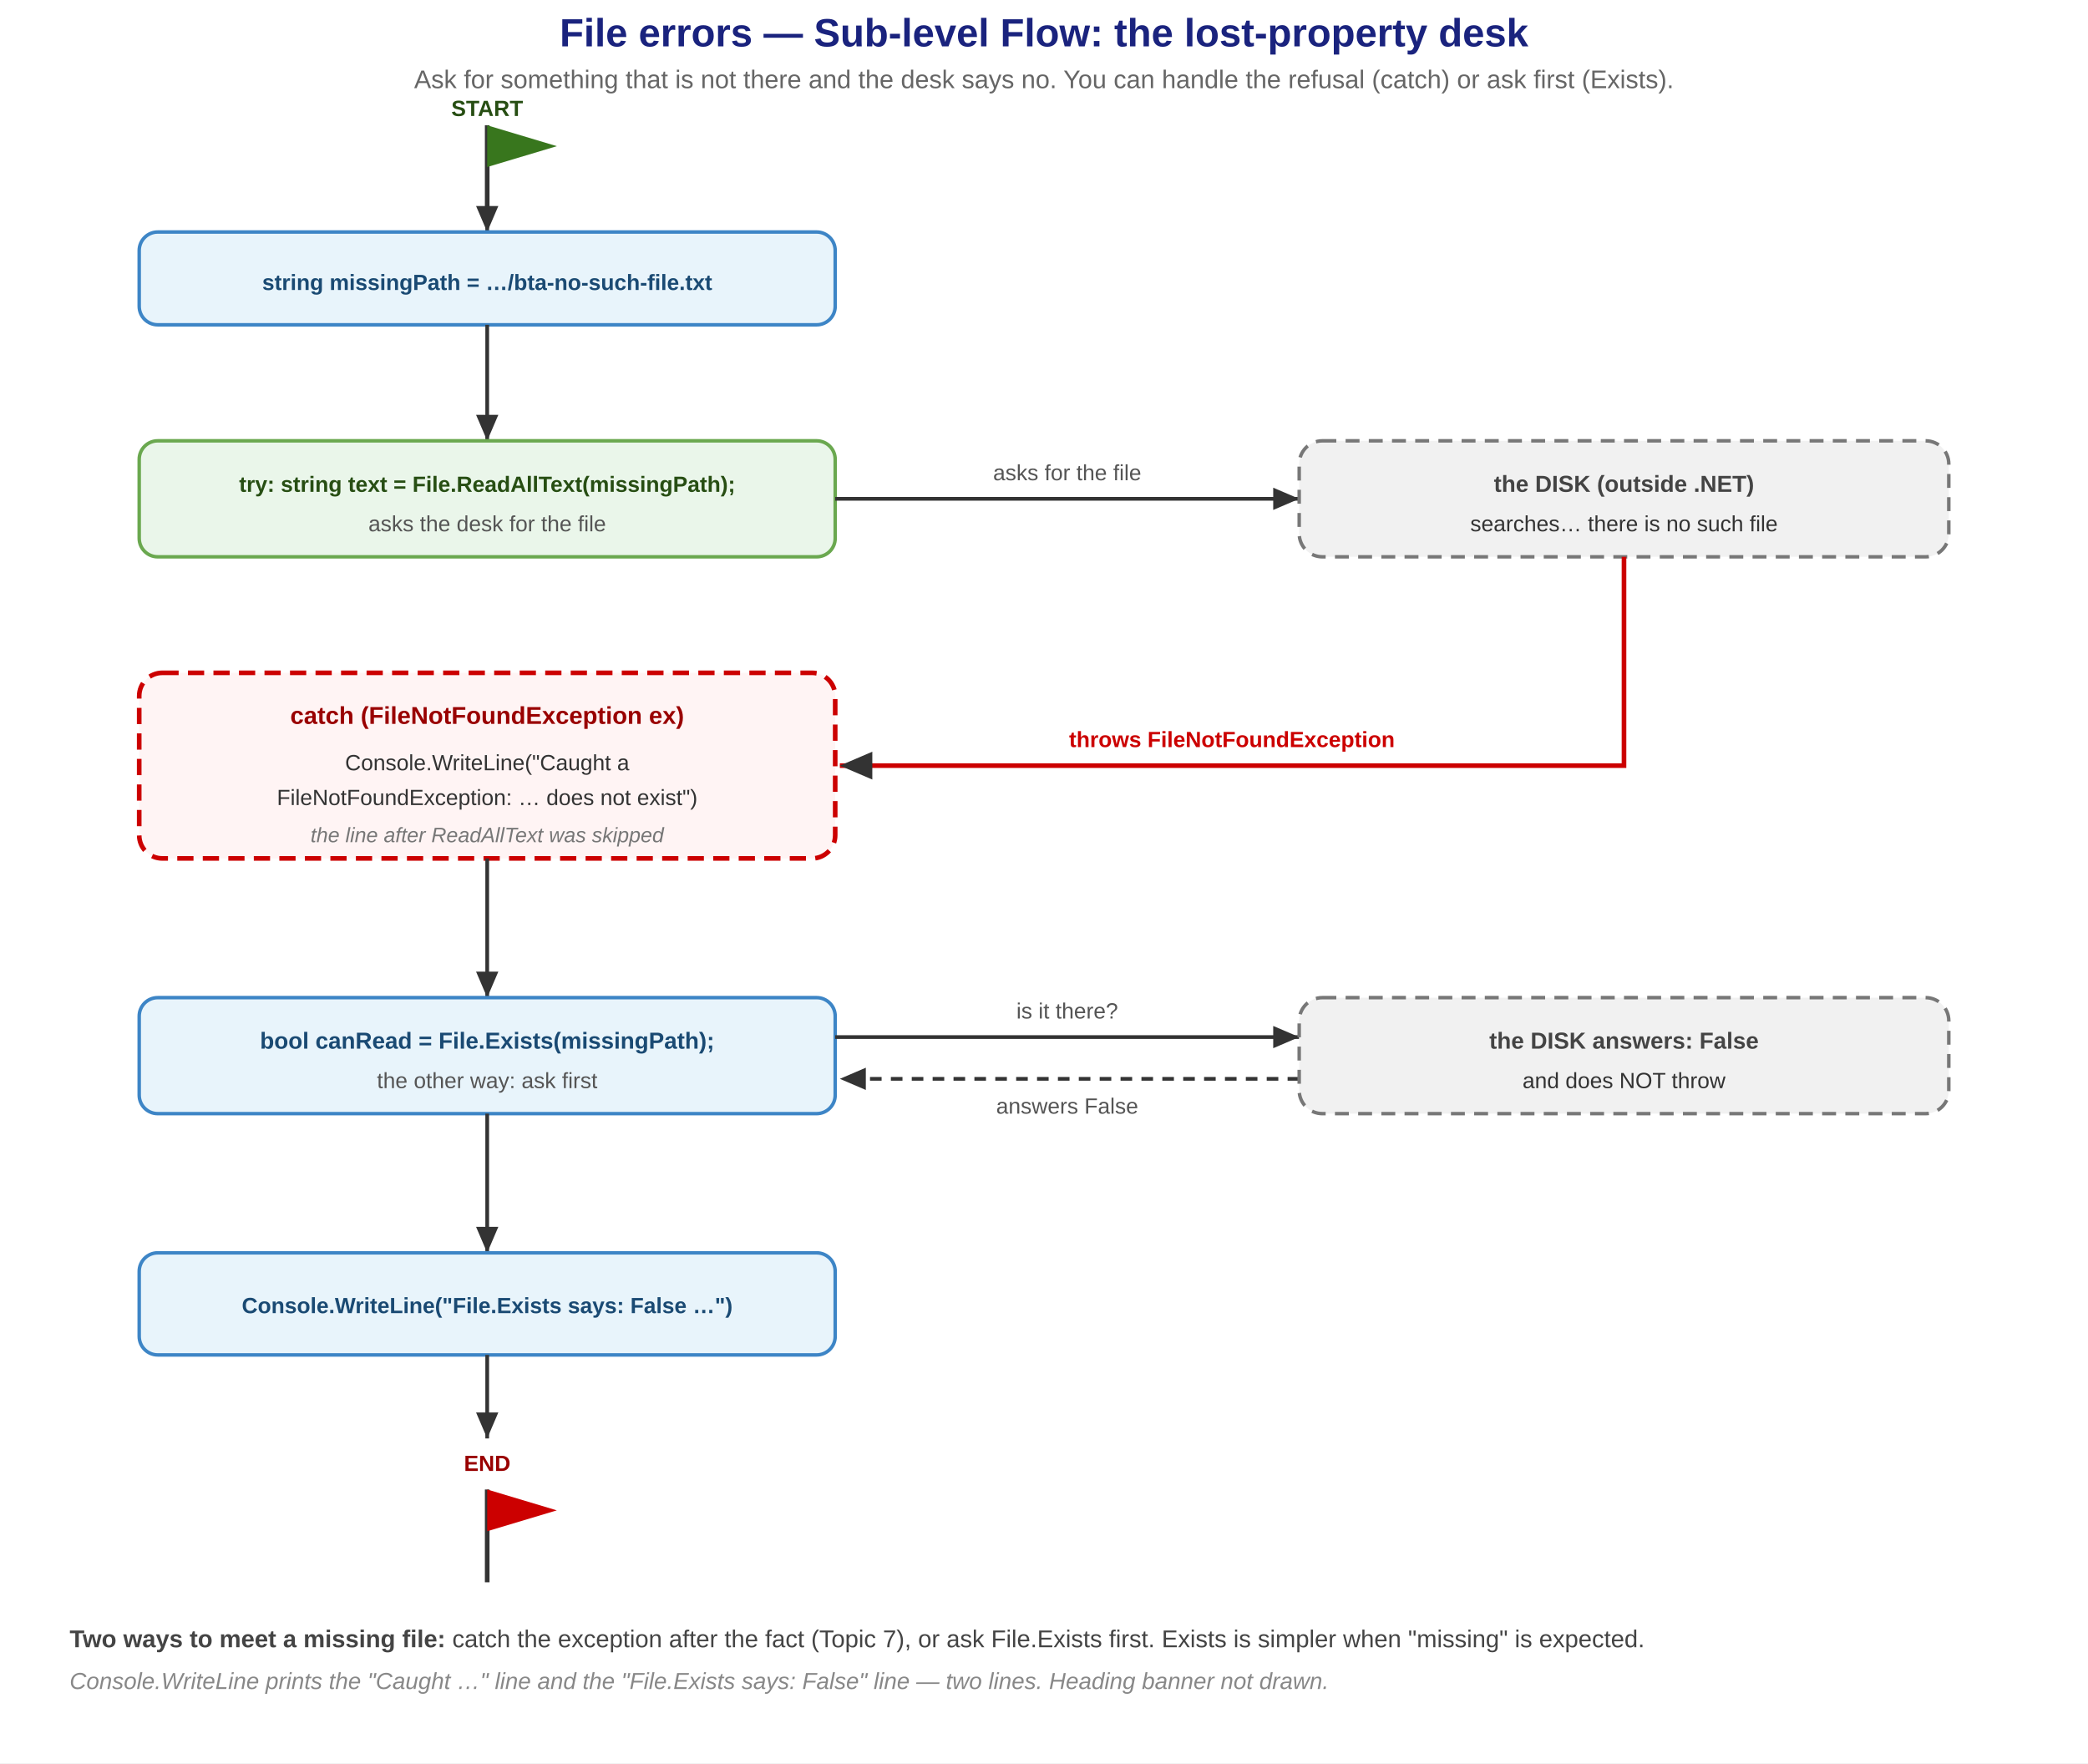
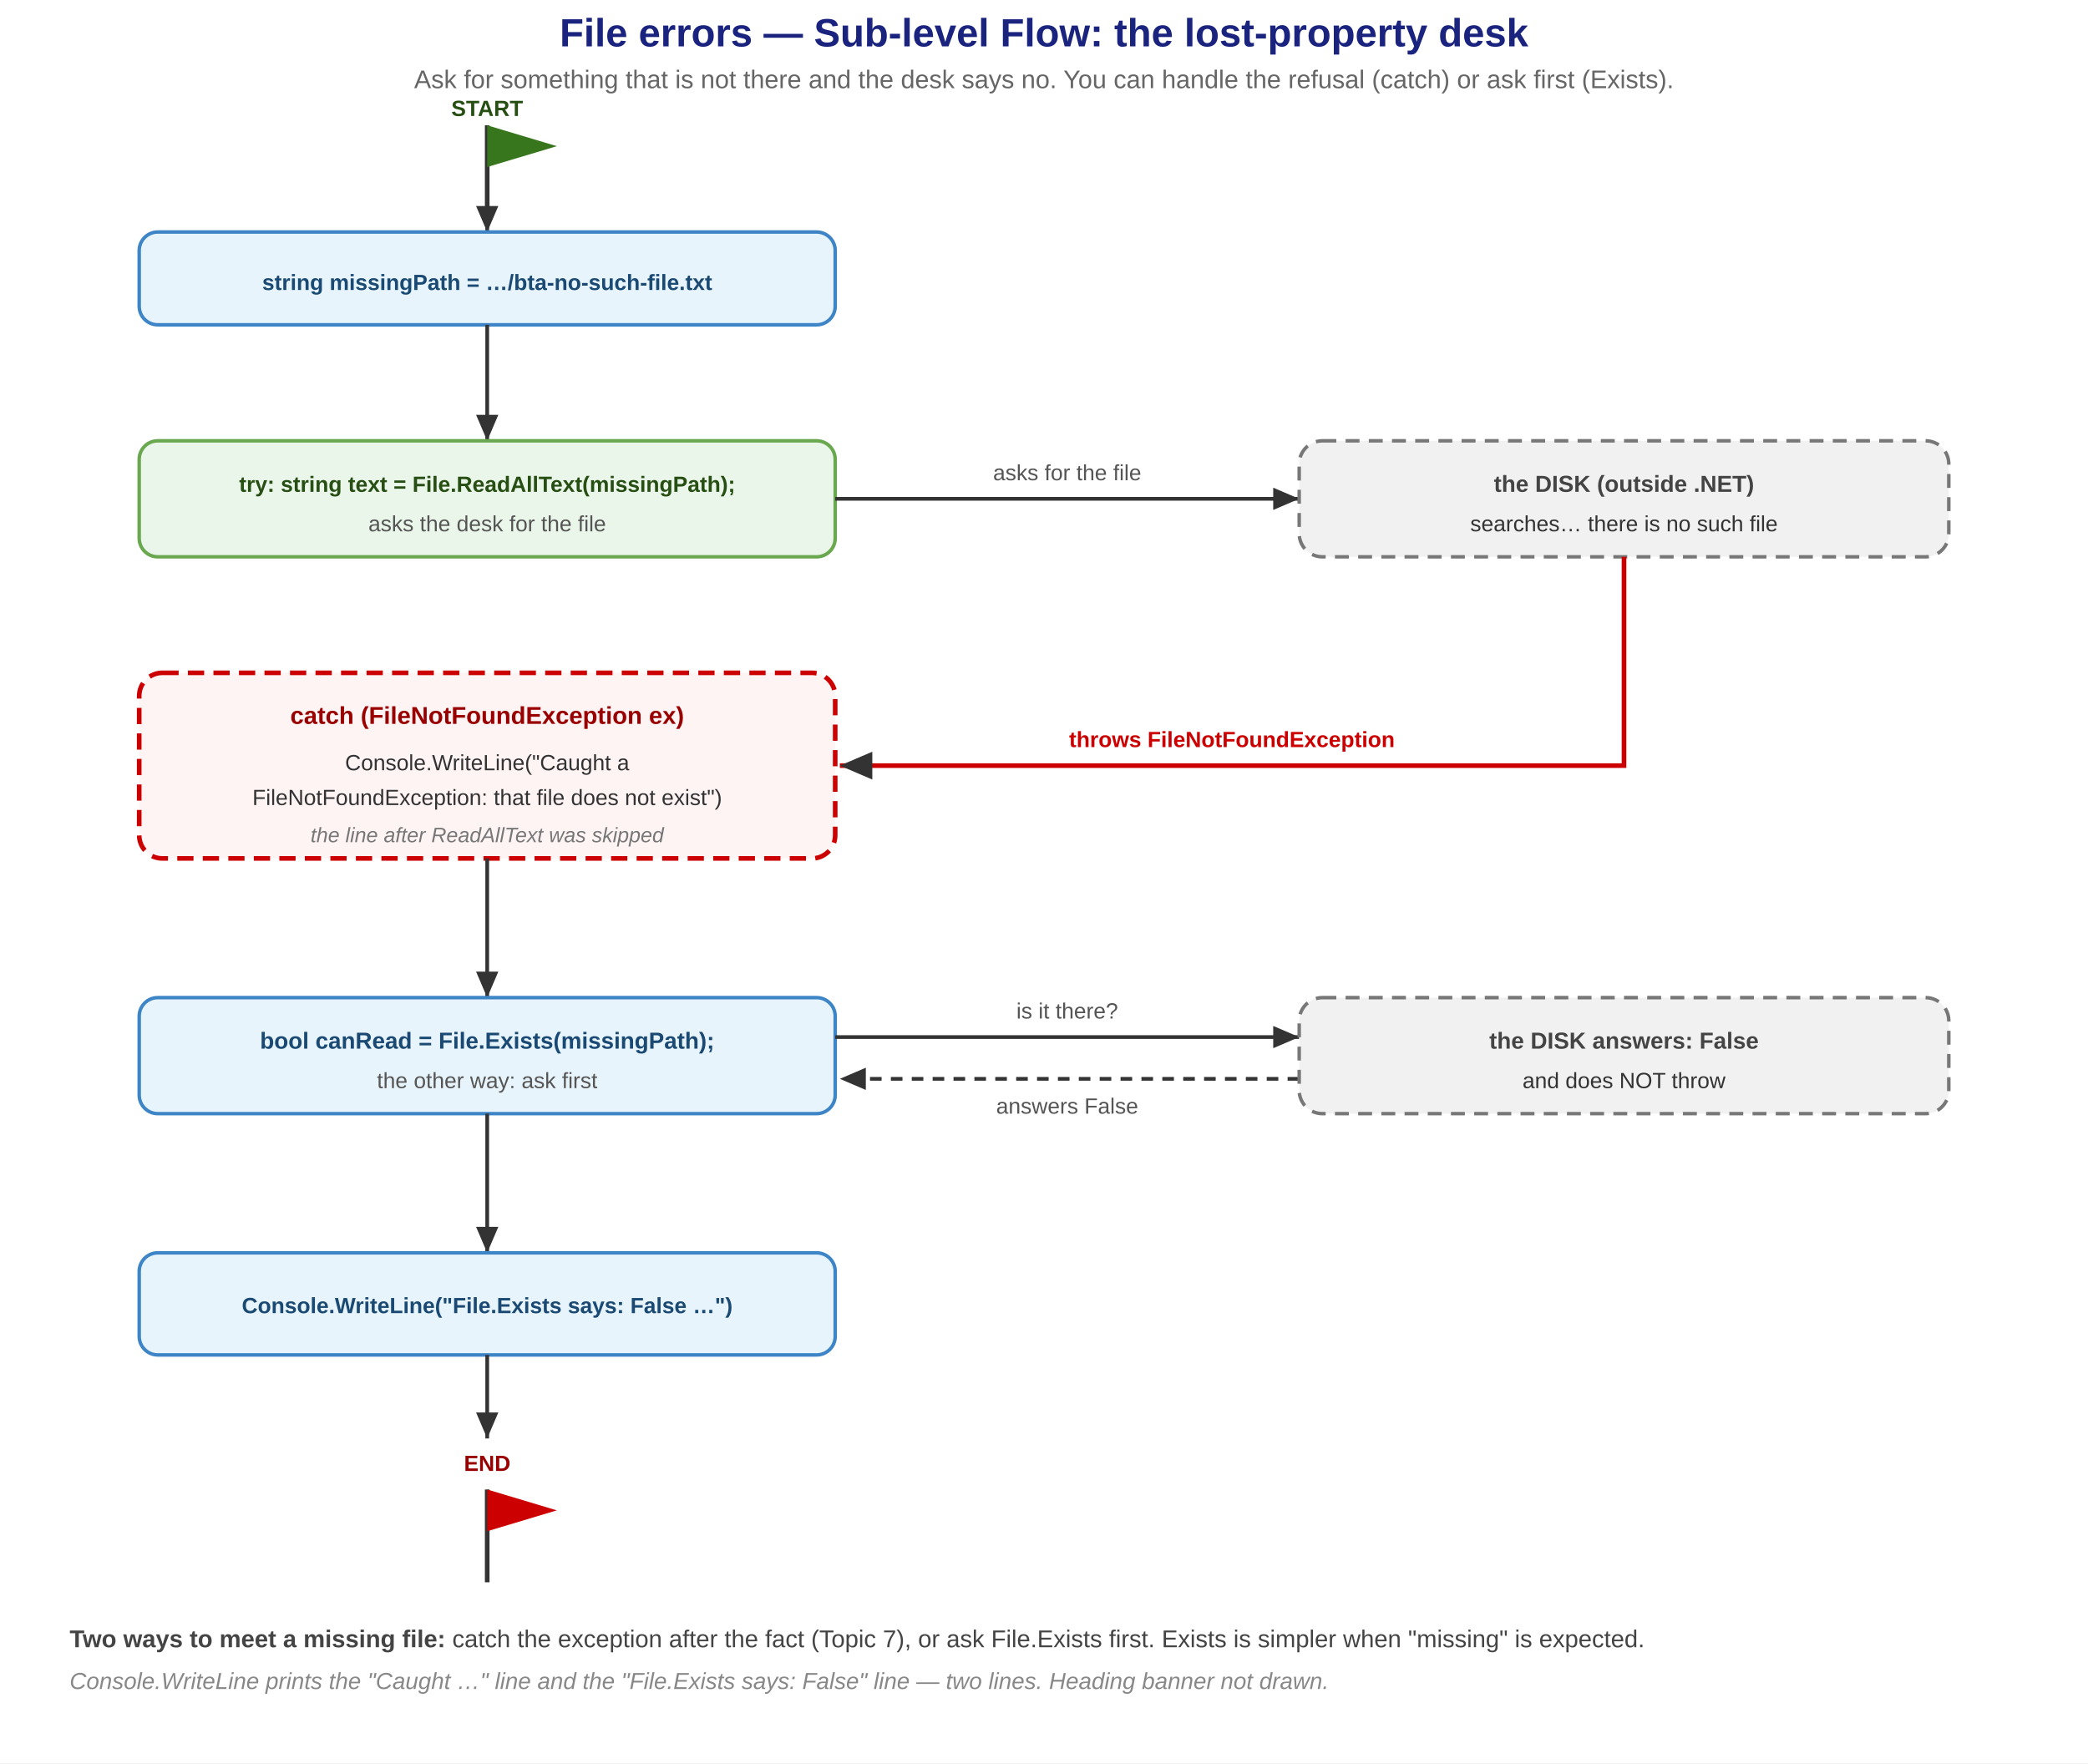
<svg xmlns="http://www.w3.org/2000/svg" viewBox="0 0 900 760" font-family="Arial, Helvetica, sans-serif">
  <defs>
    <marker id="a" markerWidth="9" markerHeight="9" refX="7" refY="3" orient="auto">
      <path d="M0,0 L7,3 L0,6 Z" fill="#333" />
    </marker>
  </defs>
  <rect x="0" y="0" width="900" height="760" fill="#ffffff" />
  <text x="450.0" y="20" text-anchor="middle" font-size="17" font-weight="bold" fill="#1a237e">File errors — Sub-level Flow: the lost-property desk</text>
  <text x="450.0" y="38" text-anchor="middle" font-size="11" fill="#666">Ask for something that is not there and the desk says no. You can handle the refusal (catch) or ask first (Exists).</text>
  <text x="210" y="50" text-anchor="middle" font-size="9.5" font-weight="bold" fill="#274e13">START</text>
  <line x1="210" y1="54" x2="210" y2="92" stroke="#333" stroke-width="2" />
  <polygon points="210,54 210,72 240,63" fill="#38761d" />
  <line x1="210" y1="92" x2="210" y2="100" stroke="#333" stroke-width="1.6" marker-end="url(#a)" />
  <rect x="60" y="100" width="300" height="40" rx="8" fill="#e8f4fb" stroke="#3d85c6" stroke-width="1.5" />
  <text x="210" y="125" text-anchor="middle" font-size="9.5" font-weight="bold" fill="#1a4a73">string missingPath = …/bta-no-such-file.txt</text>
  <line x1="210" y1="140" x2="210" y2="190" stroke="#333" stroke-width="1.6" marker-end="url(#a)" />
  <rect x="60" y="190" width="300" height="50" rx="8" fill="#eaf6ea" stroke="#6aa84f" stroke-width="1.5" />
  <text x="210" y="212" text-anchor="middle" font-size="9.5" font-weight="bold" fill="#274e13">try:  string text = File.ReadAllText(missingPath);</text>
  <text x="210" y="229" text-anchor="middle" font-size="9.5" fill="#555">asks the desk for the file</text>
  <line x1="360" y1="215" x2="560" y2="215" stroke="#333" stroke-width="1.6" marker-end="url(#a)" />
  <text x="460" y="207" text-anchor="middle" font-size="9.5" fill="#555">asks for the file</text>
  <rect x="560" y="190" width="280" height="50" rx="10" fill="#f1f1f1" stroke="#777777" stroke-width="1.5" stroke-dasharray="6 4" />
  <text x="700" y="212" text-anchor="middle" font-size="10" font-weight="bold" fill="#444">the DISK (outside .NET)</text>
  <text x="700" y="229" text-anchor="middle" font-size="9.5" fill="#333">searches… there is no such file</text>
  <polyline points="700,240 700,330 362,330" fill="none" stroke="#cc0000" stroke-width="2" marker-end="url(#a)" />
  <text x="531" y="322" text-anchor="middle" font-size="9.5" font-weight="bold" fill="#cc0000">throws FileNotFoundException<animate attributeName="opacity" values="1;0.3;1" dur="3s" repeatCount="indefinite" />
  </text>
  <rect x="60" y="290" width="300" height="80" rx="10" fill="#fff4f4" stroke="#cc0000" stroke-width="2" stroke-dasharray="7 4" />
  <text x="210" y="312" text-anchor="middle" font-size="10.5" font-weight="bold" fill="#990000">catch (FileNotFoundException ex)</text>
  <text x="210" y="332" text-anchor="middle" font-size="9.5" fill="#333">Console.WriteLine("Caught a</text>
-   <text x="210" y="347" text-anchor="middle" font-size="9.5" fill="#333">FileNotFoundException: … does not exist")</text>
+   <text x="210" y="347" text-anchor="middle" font-size="9.5" fill="#333">FileNotFoundException: that file does not exist")</text>
  <text x="210" y="363" text-anchor="middle" font-size="9" font-style="italic" fill="#777">the line after ReadAllText was skipped</text>
  <line x1="210" y1="370" x2="210" y2="430" stroke="#333" stroke-width="1.6" marker-end="url(#a)" />
  <rect x="60" y="430" width="300" height="50" rx="8" fill="#e8f4fb" stroke="#3d85c6" stroke-width="1.5" />
  <text x="210" y="452" text-anchor="middle" font-size="10" font-weight="bold" fill="#1a4a73">bool canRead = File.Exists(missingPath);</text>
  <text x="210" y="469" text-anchor="middle" font-size="9.5" fill="#555">the other way: ask first</text>
  <line x1="360" y1="447" x2="560" y2="447" stroke="#333" stroke-width="1.6" marker-end="url(#a)" />
  <text x="460" y="439" text-anchor="middle" font-size="9.5" fill="#555">is it there?</text>
  <line x1="560" y1="465" x2="362" y2="465" stroke="#333" stroke-width="1.6" stroke-dasharray="5 4" marker-end="url(#a)" />
  <text x="460" y="480" text-anchor="middle" font-size="9.5" fill="#555">answers False</text>
  <rect x="560" y="430" width="280" height="50" rx="10" fill="#f1f1f1" stroke="#777777" stroke-width="1.5" stroke-dasharray="6 4" />
  <text x="700" y="452" text-anchor="middle" font-size="10" font-weight="bold" fill="#444">the DISK answers: False</text>
  <text x="700" y="469" text-anchor="middle" font-size="9.5" fill="#333">and does NOT throw</text>
  <line x1="210" y1="480" x2="210" y2="540" stroke="#333" stroke-width="1.6" marker-end="url(#a)" />
  <rect x="60" y="540" width="300" height="44" rx="8" fill="#e8f4fb" stroke="#3d85c6" stroke-width="1.5" />
  <text x="210" y="566" text-anchor="middle" font-size="9.5" font-weight="bold" fill="#1a4a73">Console.WriteLine("File.Exists says: False …")</text>
  <line x1="210" y1="584" x2="210" y2="620" stroke="#333" stroke-width="1.6" marker-end="url(#a)" />
  <text x="210" y="634" text-anchor="middle" font-size="9.5" font-weight="bold" fill="#990000">END</text>
  <line x1="210" y1="642" x2="210" y2="682" stroke="#333" stroke-width="2" />
  <polygon points="210,642 210,660 240,651" fill="#cc0000" />
  <text x="30" y="710" font-size="10.5" fill="#444">
    <tspan font-weight="bold">Two ways to meet a missing file:</tspan> catch the exception after the fact (Topic 7), or ask File.Exists first. Exists is simpler when "missing" is expected.</text>
  <text x="30" y="728" font-size="10" font-style="italic" fill="#888">Console.WriteLine prints the "Caught …" line and the "File.Exists says: False" line — two lines. Heading banner not drawn.</text>
</svg>
